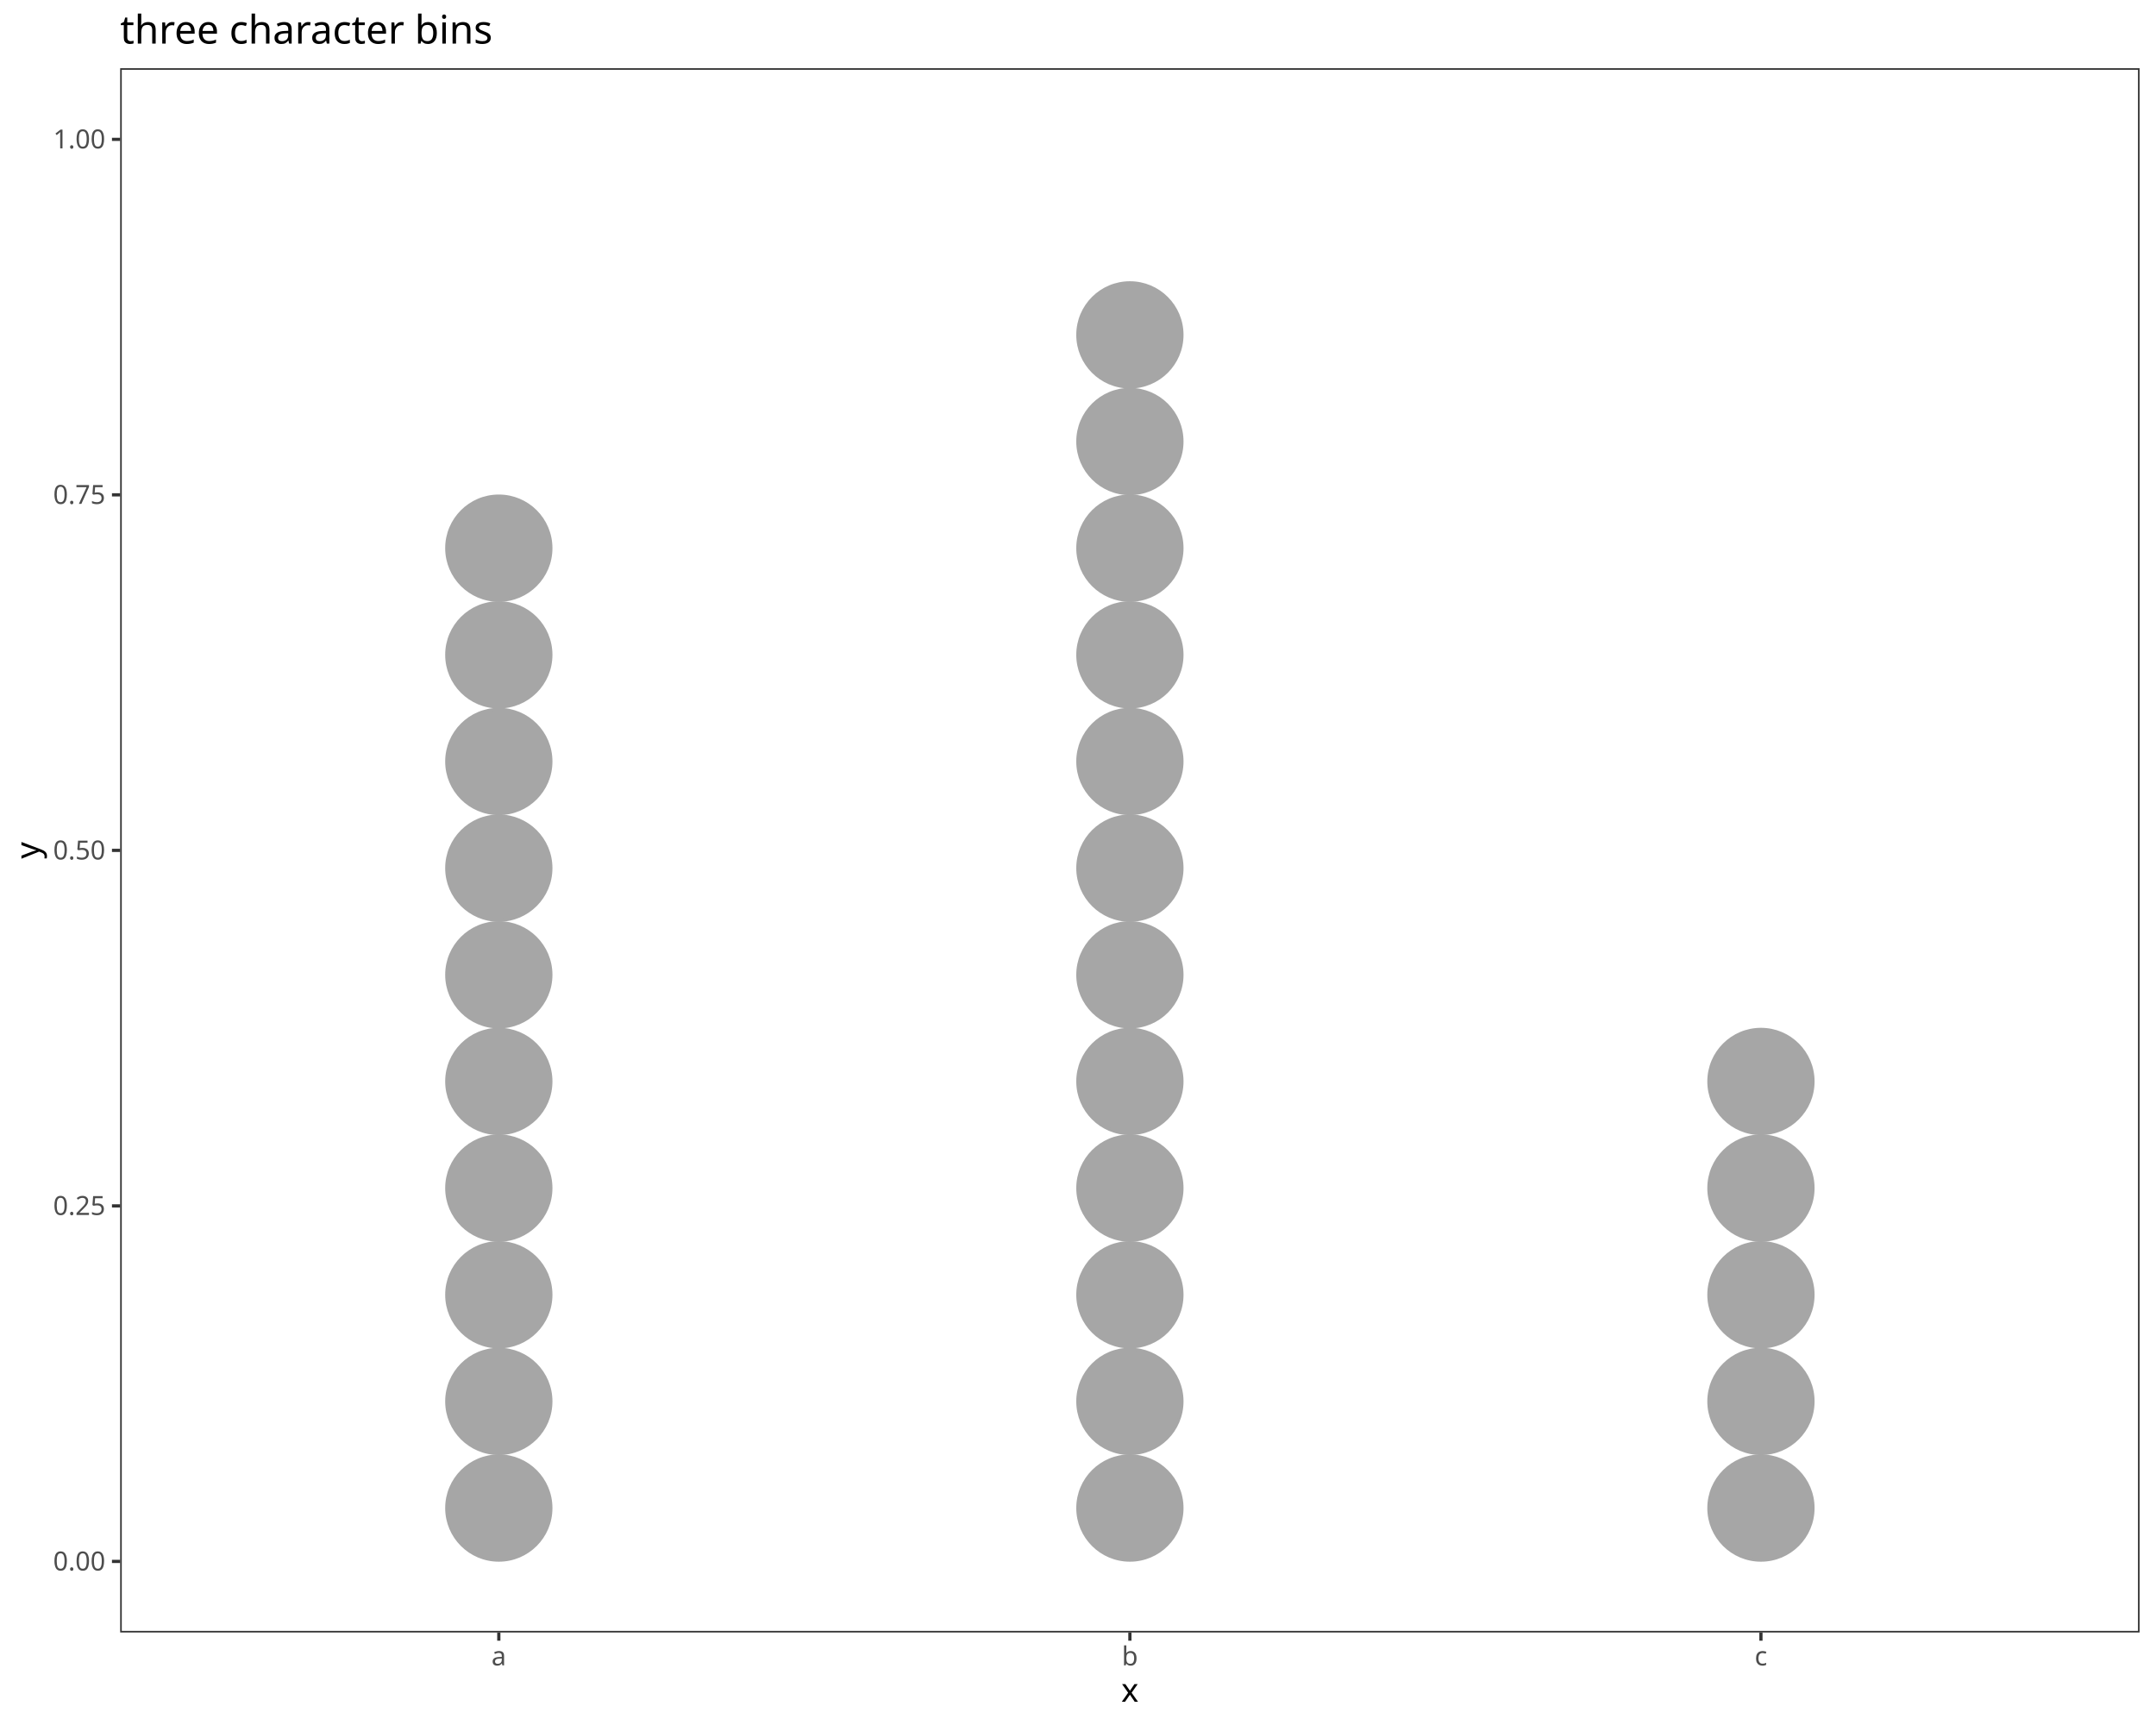
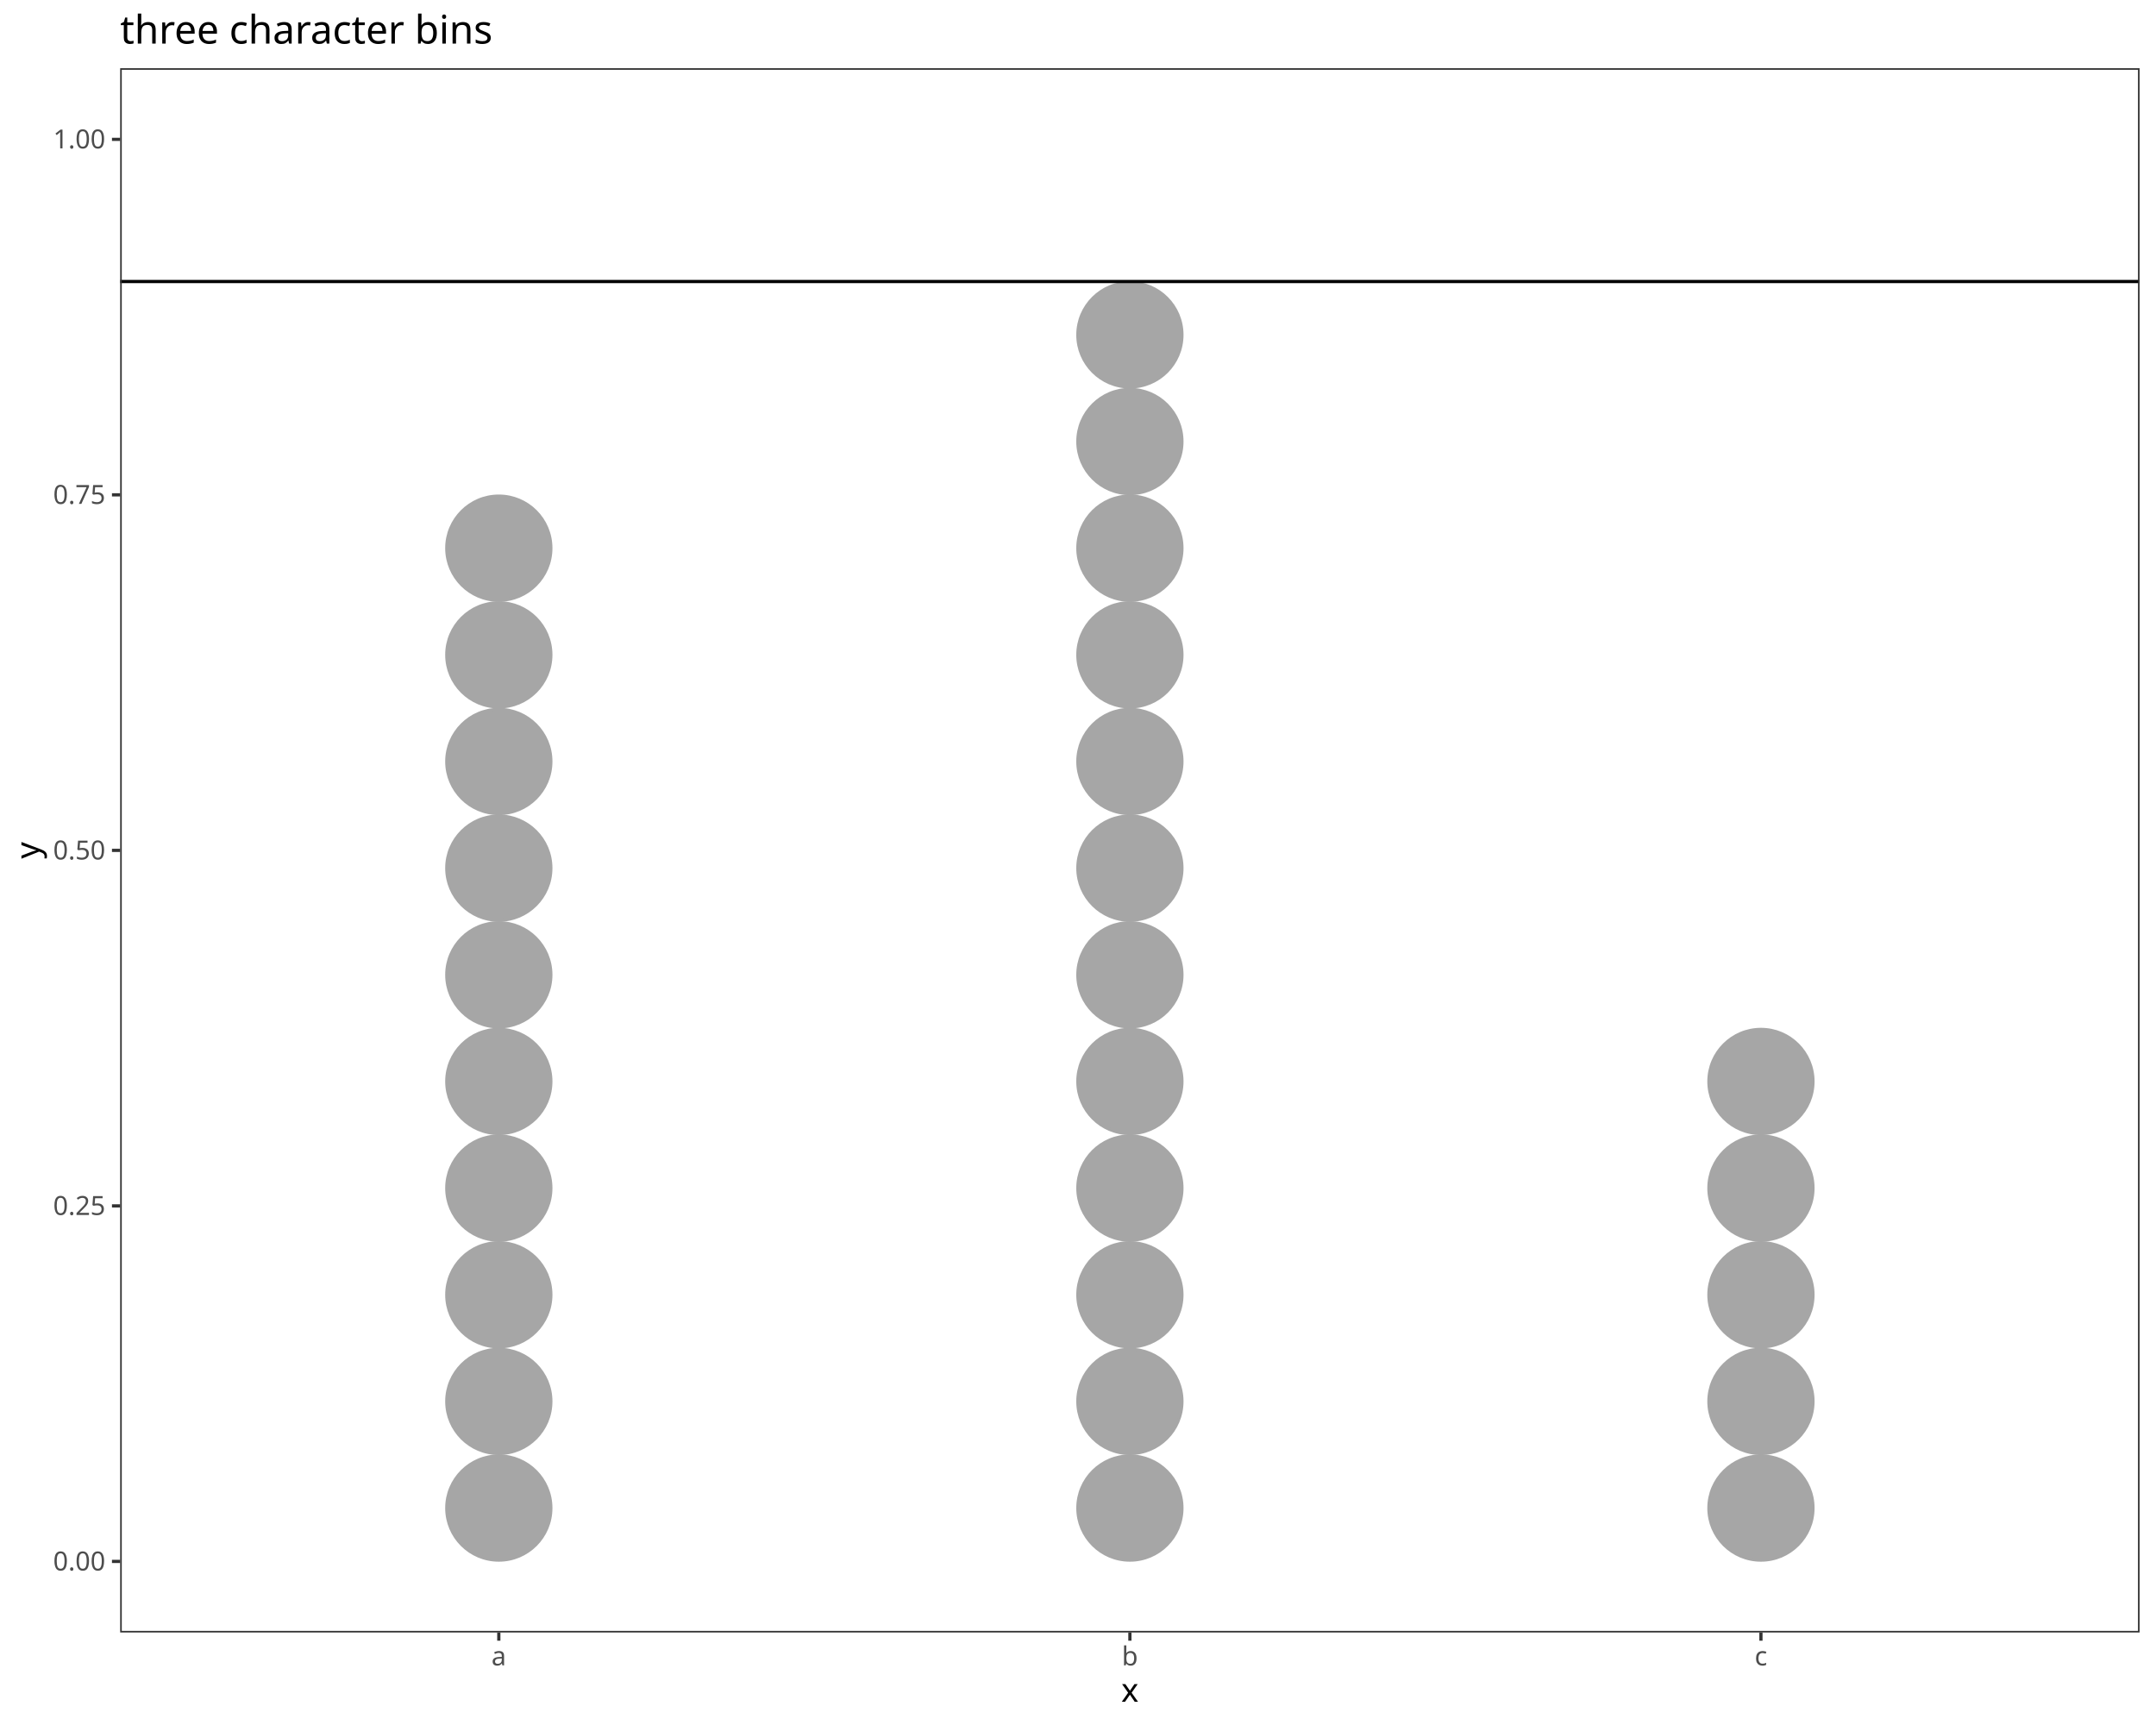
<svg xmlns="http://www.w3.org/2000/svg" class="svglite" data-engine-version="2.0" width="720.00pt" height="576.00pt" viewBox="0 0 720.00 576.00">
  <defs>
    <style type="text/css">
    .svglite line, .svglite polyline, .svglite polygon, .svglite path, .svglite rect, .svglite circle {
      fill: none;
      stroke: #000000;
      stroke-linecap: round;
      stroke-linejoin: round;
      stroke-miterlimit: 10.00;
    }
  </style>
  </defs>
  <rect width="100%" height="100%" style="stroke: none; fill: #FFFFFF;" />
  <defs>
    <clipPath id="cpMC4wMHw3MjAuMDB8MC4wMHw1NzYuMDA=">
      <rect x="0.00" y="0.00" width="720.00" height="576.00" />
    </clipPath>
  </defs>
  <g clip-path="url(#cpMC4wMHw3MjAuMDB8MC4wMHw1NzYuMDA=)">
    <rect x="0.00" y="0.00" width="720.00" height="576.00" style="stroke-width: 1.07; stroke: #FFFFFF; fill: #FFFFFF;" />
  </g>
  <defs>
    <clipPath id="cpNDAuMTN8NzE0LjUyfDIyLjc4fDU0NS4xMQ==">
      <rect x="40.13" y="22.78" width="674.39" height="522.33" />
    </clipPath>
  </defs>
  <g clip-path="url(#cpNDAuMTN8NzE0LjUyfDIyLjc4fDU0NS4xMQ==)">
    <rect x="40.13" y="22.78" width="674.39" height="522.33" style="stroke-width: 1.07; stroke: none; fill: #FFFFFF;" />
    <circle cx="166.58" cy="503.56" r="17.38" style="stroke-width: 1.06; stroke: #A6A6A6; fill: #A6A6A6;" />
    <circle cx="166.58" cy="467.95" r="17.38" style="stroke-width: 1.06; stroke: #A6A6A6; fill: #A6A6A6;" />
    <circle cx="166.58" cy="432.34" r="17.38" style="stroke-width: 1.06; stroke: #A6A6A6; fill: #A6A6A6;" />
    <circle cx="166.58" cy="396.72" r="17.38" style="stroke-width: 1.06; stroke: #A6A6A6; fill: #A6A6A6;" />
    <circle cx="166.58" cy="361.11" r="17.38" style="stroke-width: 1.06; stroke: #A6A6A6; fill: #A6A6A6;" />
    <circle cx="166.58" cy="325.50" r="17.38" style="stroke-width: 1.06; stroke: #A6A6A6; fill: #A6A6A6;" />
    <circle cx="166.58" cy="289.88" r="17.38" style="stroke-width: 1.06; stroke: #A6A6A6; fill: #A6A6A6;" />
    <circle cx="166.58" cy="254.27" r="17.38" style="stroke-width: 1.06; stroke: #A6A6A6; fill: #A6A6A6;" />
    <circle cx="166.58" cy="218.66" r="17.38" style="stroke-width: 1.06; stroke: #A6A6A6; fill: #A6A6A6;" />
    <circle cx="166.58" cy="183.04" r="17.38" style="stroke-width: 1.06; stroke: #A6A6A6; fill: #A6A6A6;" />
    <circle cx="377.33" cy="503.56" r="17.38" style="stroke-width: 1.06; stroke: #A6A6A6; fill: #A6A6A6;" />
    <circle cx="377.33" cy="467.95" r="17.38" style="stroke-width: 1.06; stroke: #A6A6A6; fill: #A6A6A6;" />
    <circle cx="377.33" cy="432.34" r="17.38" style="stroke-width: 1.06; stroke: #A6A6A6; fill: #A6A6A6;" />
    <circle cx="377.33" cy="396.72" r="17.38" style="stroke-width: 1.06; stroke: #A6A6A6; fill: #A6A6A6;" />
    <circle cx="377.33" cy="361.11" r="17.38" style="stroke-width: 1.06; stroke: #A6A6A6; fill: #A6A6A6;" />
    <circle cx="377.33" cy="325.50" r="17.38" style="stroke-width: 1.06; stroke: #A6A6A6; fill: #A6A6A6;" />
    <circle cx="377.33" cy="289.88" r="17.38" style="stroke-width: 1.06; stroke: #A6A6A6; fill: #A6A6A6;" />
    <circle cx="377.33" cy="254.27" r="17.38" style="stroke-width: 1.06; stroke: #A6A6A6; fill: #A6A6A6;" />
    <circle cx="377.33" cy="218.66" r="17.38" style="stroke-width: 1.06; stroke: #A6A6A6; fill: #A6A6A6;" />
    <circle cx="377.33" cy="183.04" r="17.38" style="stroke-width: 1.06; stroke: #A6A6A6; fill: #A6A6A6;" />
    <circle cx="377.33" cy="147.43" r="17.38" style="stroke-width: 1.06; stroke: #A6A6A6; fill: #A6A6A6;" />
    <circle cx="377.33" cy="111.82" r="17.38" style="stroke-width: 1.06; stroke: #A6A6A6; fill: #A6A6A6;" />
    <circle cx="588.07" cy="503.56" r="17.38" style="stroke-width: 1.06; stroke: #A6A6A6; fill: #A6A6A6;" />
    <circle cx="588.07" cy="467.95" r="17.38" style="stroke-width: 1.06; stroke: #A6A6A6; fill: #A6A6A6;" />
    <circle cx="588.07" cy="432.34" r="17.38" style="stroke-width: 1.06; stroke: #A6A6A6; fill: #A6A6A6;" />
    <circle cx="588.07" cy="396.72" r="17.38" style="stroke-width: 1.06; stroke: #A6A6A6; fill: #A6A6A6;" />
    <circle cx="588.07" cy="361.11" r="17.38" style="stroke-width: 1.06; stroke: #A6A6A6; fill: #A6A6A6;" />
+     <line x1="40.13" y1="94.01" x2="714.52" y2="94.01" style="stroke-width: 1.07; stroke-linecap: butt;" />
    <rect x="40.13" y="22.78" width="674.39" height="522.33" style="stroke-width: 1.07; stroke: #333333;" />
  </g>
  <g clip-path="url(#cpMC4wMHw3MjAuMDB8MC4wMHw1NzYuMDA=)">
    <text x="35.20" y="524.40" text-anchor="end" style="font-size: 8.80px; fill: #4D4D4D; font-family: sans;" textLength="17.13px" lengthAdjust="spacingAndGlyphs">0.00</text>
    <text x="35.20" y="405.69" text-anchor="end" style="font-size: 8.80px; fill: #4D4D4D; font-family: sans;" textLength="17.13px" lengthAdjust="spacingAndGlyphs">0.25</text>
    <text x="35.20" y="286.98" text-anchor="end" style="font-size: 8.80px; fill: #4D4D4D; font-family: sans;" textLength="17.13px" lengthAdjust="spacingAndGlyphs">0.50</text>
    <text x="35.20" y="168.26" text-anchor="end" style="font-size: 8.80px; fill: #4D4D4D; font-family: sans;" textLength="17.13px" lengthAdjust="spacingAndGlyphs">0.75</text>
    <text x="35.20" y="49.55" text-anchor="end" style="font-size: 8.80px; fill: #4D4D4D; font-family: sans;" textLength="17.13px" lengthAdjust="spacingAndGlyphs">1.00</text>
    <polyline points="37.39,521.37 40.13,521.37 " style="stroke-width: 1.07; stroke: #333333; stroke-linecap: butt;" />
    <polyline points="37.39,402.66 40.13,402.66 " style="stroke-width: 1.07; stroke: #333333; stroke-linecap: butt;" />
    <polyline points="37.39,283.95 40.13,283.95 " style="stroke-width: 1.07; stroke: #333333; stroke-linecap: butt;" />
    <polyline points="37.39,165.24 40.13,165.24 " style="stroke-width: 1.07; stroke: #333333; stroke-linecap: butt;" />
    <polyline points="37.39,46.53 40.13,46.53 " style="stroke-width: 1.07; stroke: #333333; stroke-linecap: butt;" />
    <polyline points="166.58,547.85 166.58,545.11 " style="stroke-width: 1.07; stroke: #333333; stroke-linecap: butt;" />
    <polyline points="377.33,547.85 377.33,545.11 " style="stroke-width: 1.07; stroke: #333333; stroke-linecap: butt;" />
    <polyline points="588.07,547.85 588.07,545.11 " style="stroke-width: 1.07; stroke: #333333; stroke-linecap: butt;" />
    <text x="166.58" y="556.10" text-anchor="middle" style="font-size: 8.80px; fill: #4D4D4D; font-family: sans;" textLength="4.89px" lengthAdjust="spacingAndGlyphs">a</text>
    <text x="377.33" y="556.10" text-anchor="middle" style="font-size: 8.80px; fill: #4D4D4D; font-family: sans;" textLength="4.89px" lengthAdjust="spacingAndGlyphs">b</text>
    <text x="588.07" y="556.10" text-anchor="middle" style="font-size: 8.80px; fill: #4D4D4D; font-family: sans;" textLength="4.40px" lengthAdjust="spacingAndGlyphs">c</text>
    <text x="377.33" y="568.24" text-anchor="middle" style="font-size: 11.00px; font-family: sans;" textLength="5.50px" lengthAdjust="spacingAndGlyphs">x</text>
    <text transform="translate(13.05,283.95) rotate(-90)" text-anchor="middle" style="font-size: 11.00px; font-family: sans;" textLength="5.50px" lengthAdjust="spacingAndGlyphs">y</text>
    <text x="40.13" y="14.56" style="font-size: 13.20px; font-family: sans;" textLength="116.68px" lengthAdjust="spacingAndGlyphs">three character bins</text>
  </g>
</svg>
